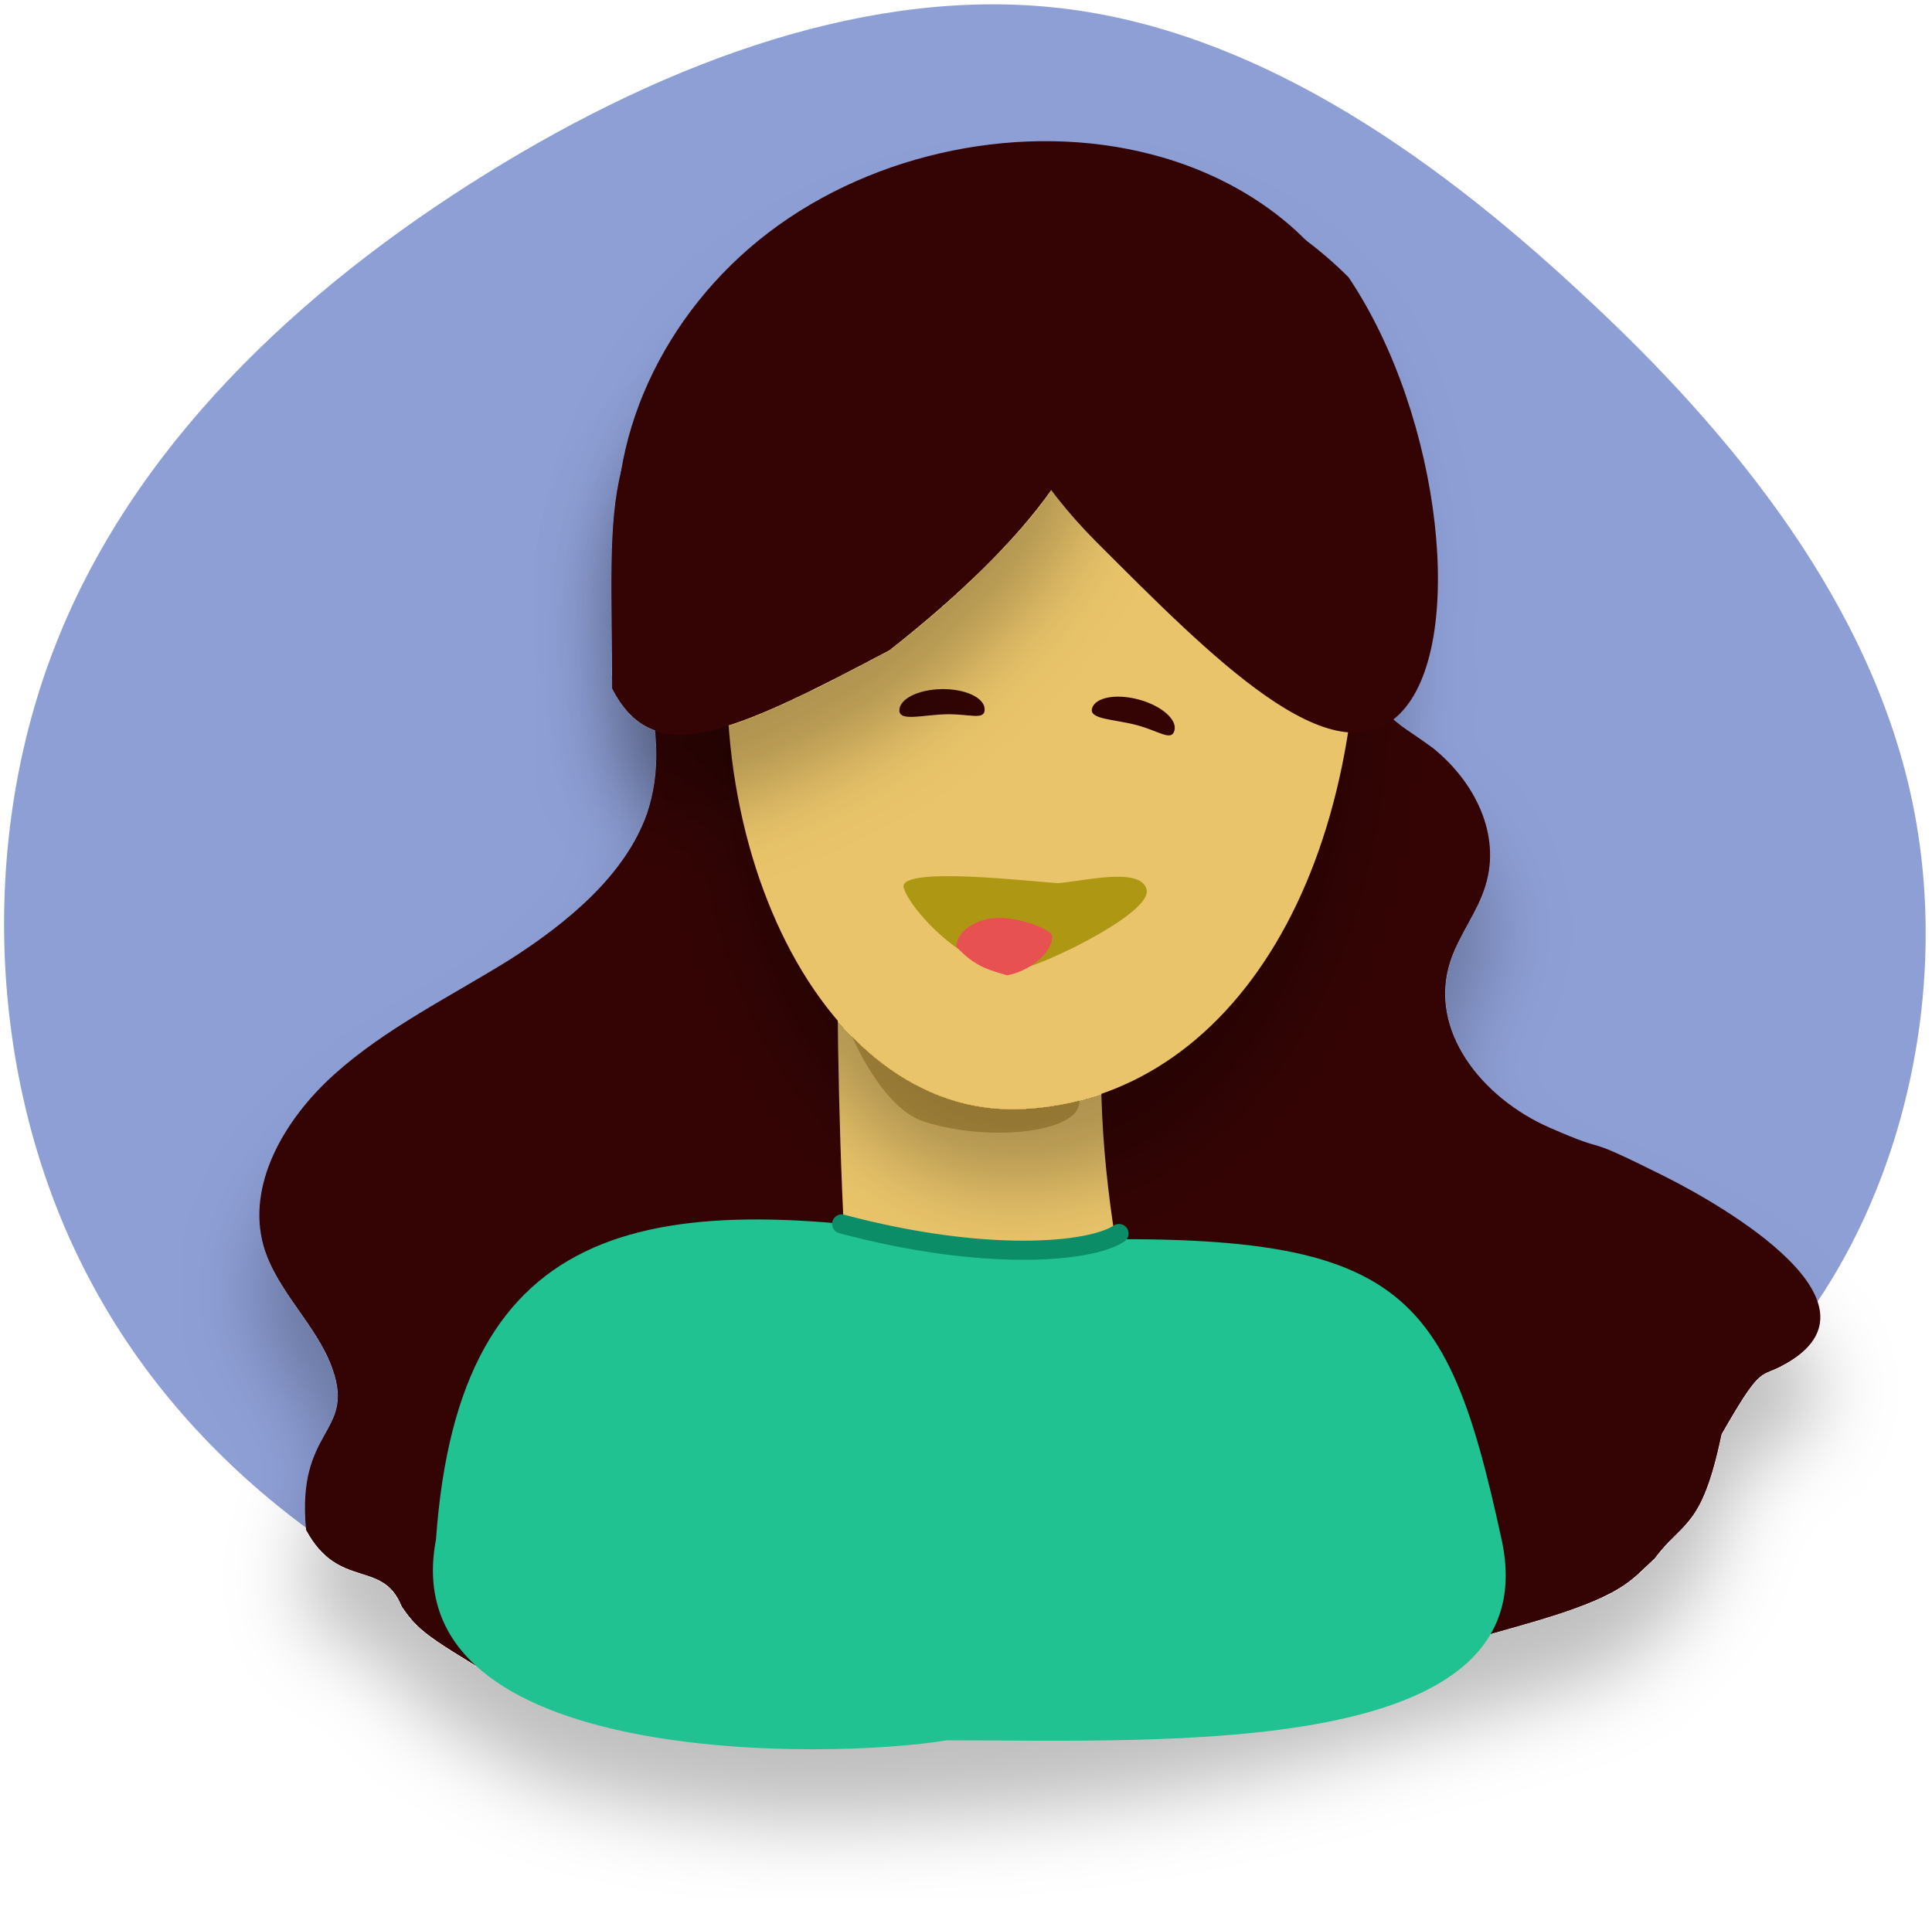
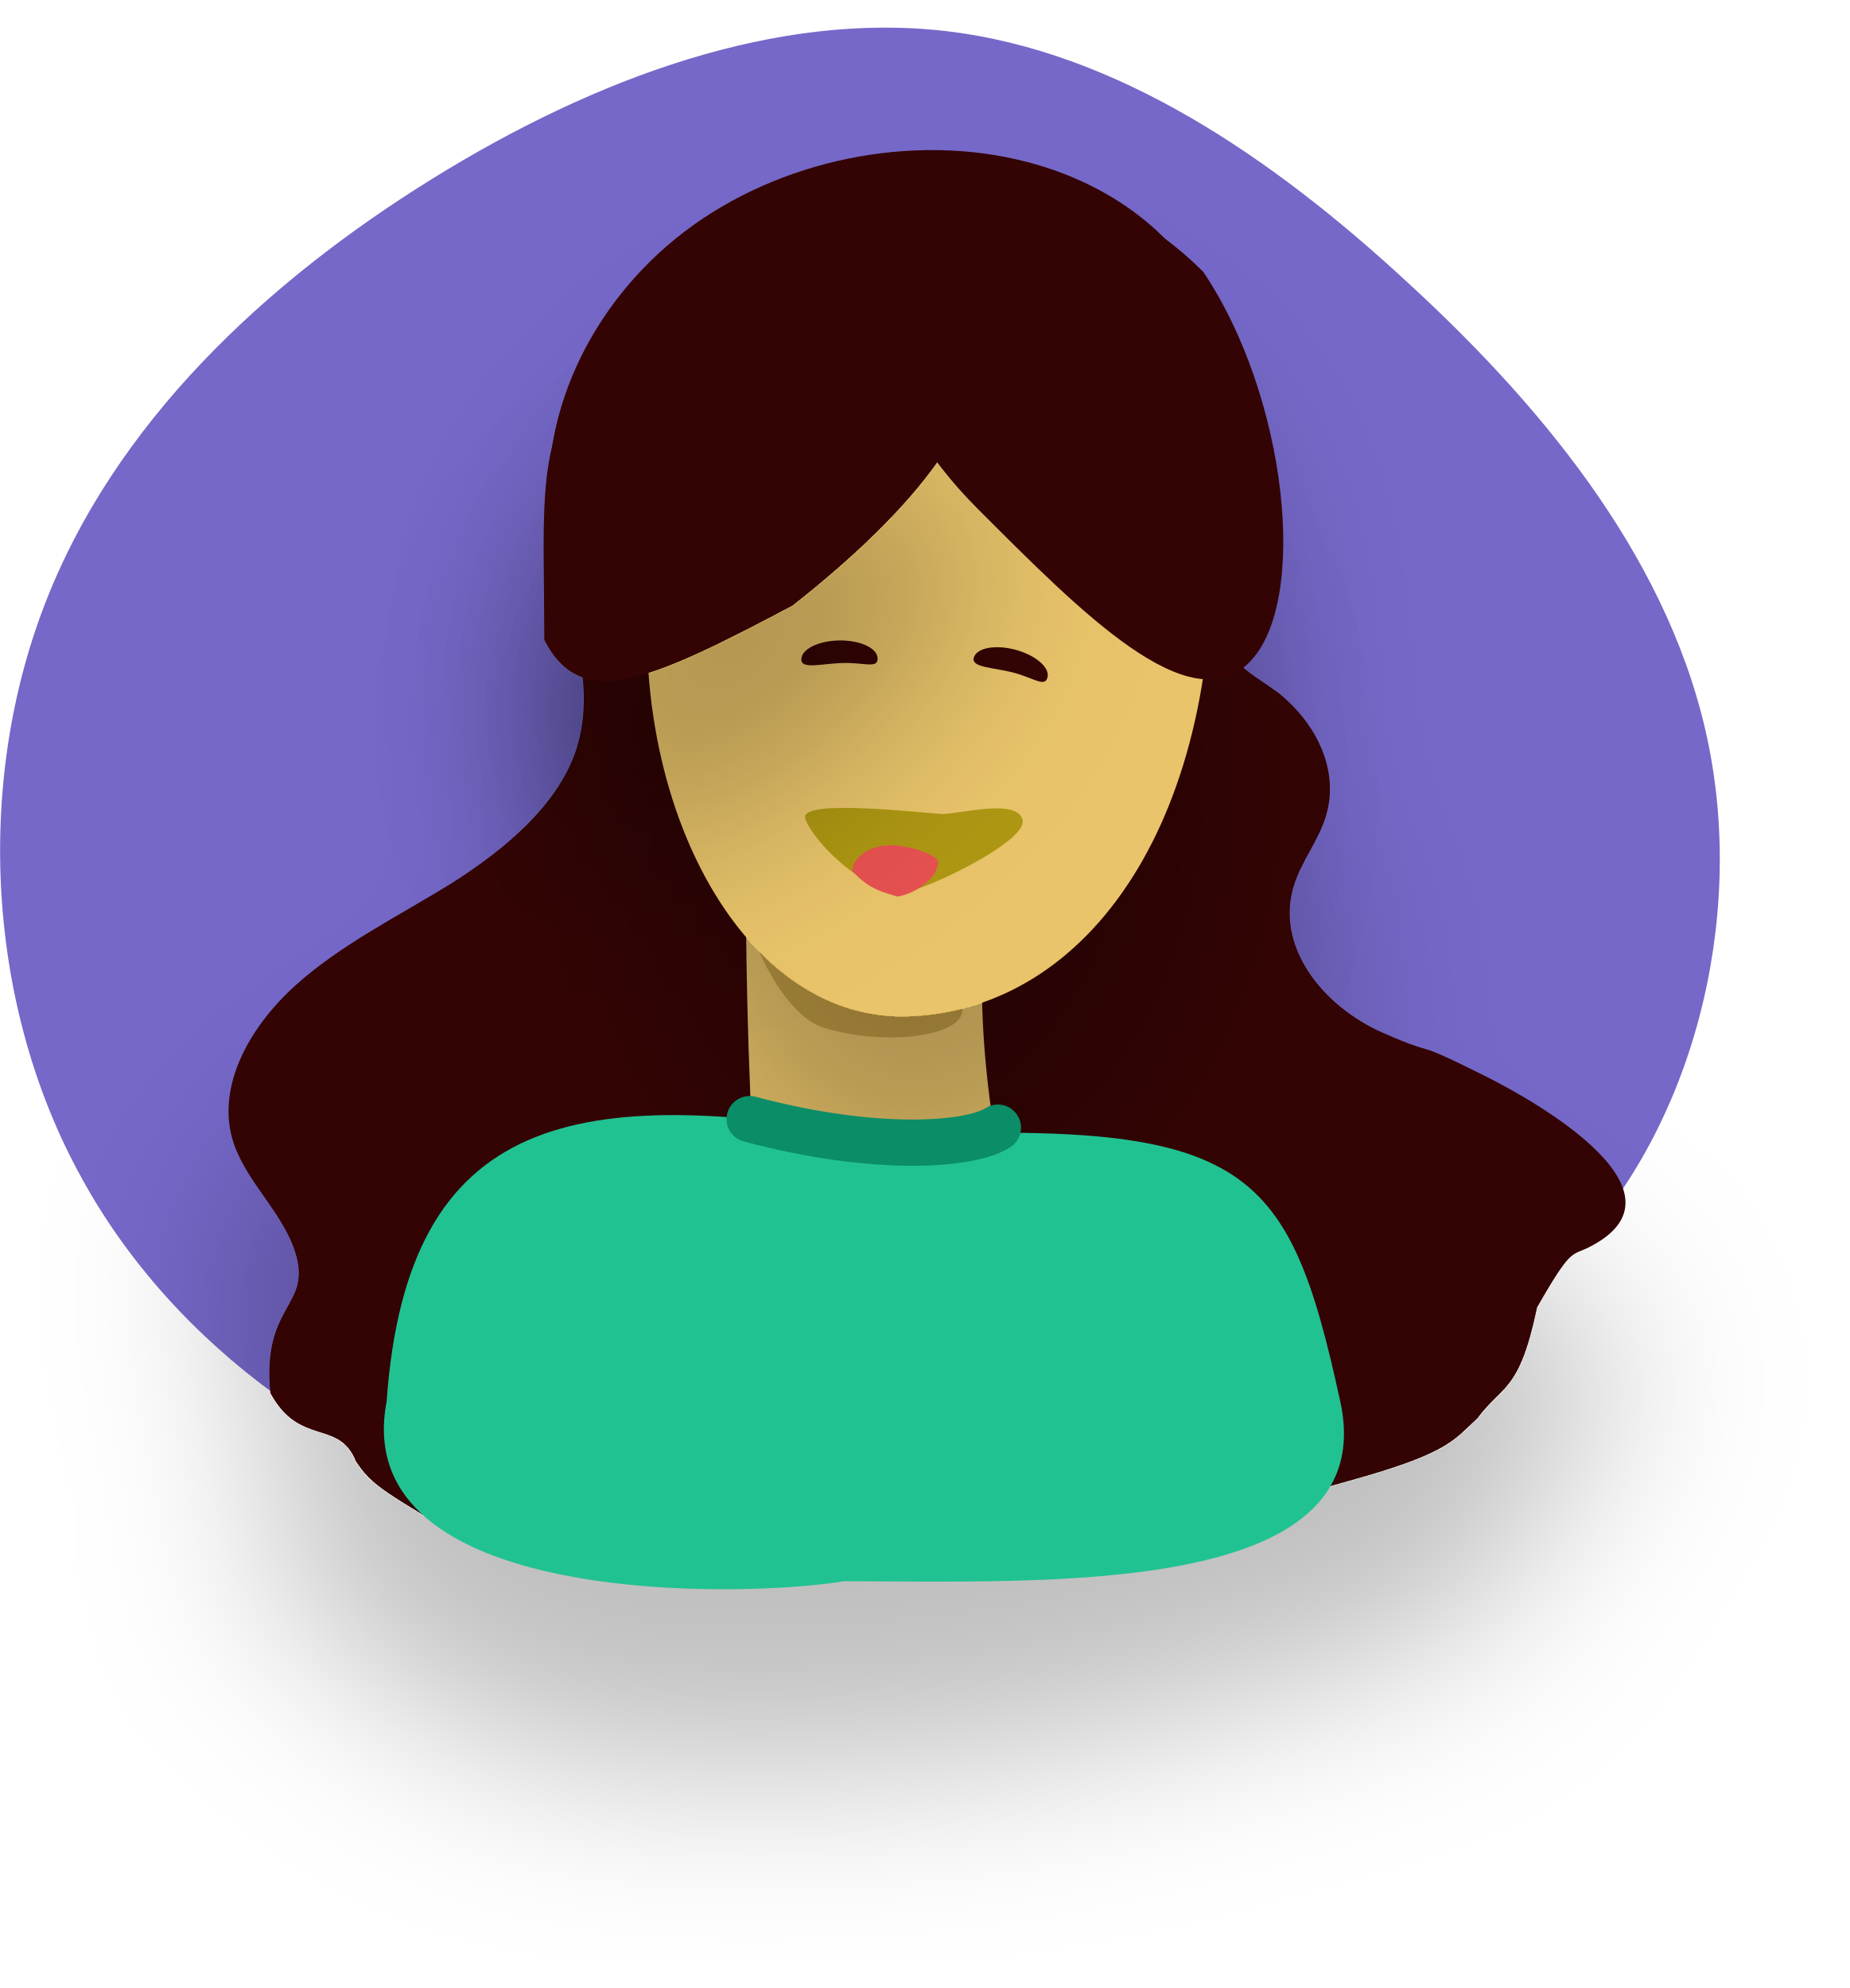
- <svg xmlns="http://www.w3.org/2000/svg" width="101" height="100" viewBox="0 0 101 100" fill="none">
-   <path d="M55.522 0.437C65.379 1.605 74.47 7.712 82.605 15.277C90.787 22.809 97.932 31.785 100.018 42.149C102.103 52.513 99.116 64.346 92.067 71.753C85.019 79.16 73.943 82.189 63.112 84.76C52.2 87.318 41.566 89.466 31.144 86.998C20.687 84.482 10.428 77.43 4.959 67.407C-0.557 57.419 -1.25 44.507 2.803 33.976C6.869 23.365 15.679 15.134 25.402 9.093C35.078 3.086 45.666 -0.732 55.522 0.437Z" fill="#1E40AF" fill-opacity="0.5" />
+ <svg xmlns="http://www.w3.org/2000/svg" width="40" height="43" viewBox="0 0 40 43" fill="none">
+   <path d="M20.477 0.675C24.126 1.108 27.492 3.369 30.504 6.169C33.533 8.957 36.178 12.28 36.95 16.117C37.722 19.954 36.616 24.334 34.007 27.076C31.397 29.818 27.297 30.94 23.287 31.892C19.248 32.839 15.311 33.634 11.453 32.72C7.582 31.789 3.784 29.178 1.759 25.468C-0.283 21.77 -0.539 16.99 0.961 13.091C2.466 9.163 5.728 6.116 9.327 3.88C12.909 1.656 16.828 0.243 20.477 0.675Z" fill="#2E1AAD" fill-opacity="0.66" />
  <g filter="url(#filter0_d_0_1)">
-     <path d="M73.55 38.163C69.764 35.601 74.38 34.224 72.361 29.535C73.793 26.164 72.049 19.658 71.204 17.172C69.65 12.714 65.303 9.398 60.235 8.083C53.569 6.331 45.731 7.92 40.176 12.161C34.62 16.401 31.569 23.114 32.375 29.306C32.938 33.754 35.327 38.145 33.816 42.56C32.69 45.731 29.718 48.218 26.651 50.179C23.532 52.116 20.157 53.767 17.479 56.175C14.801 58.583 12.889 62.004 13.776 65.147C14.456 67.519 16.596 69.305 17.393 71.607C18.568 74.987 15.481 74.668 16 80C17.706 83.168 20 81.5 21 84C22 85.5 22.631 85.722 28 89C35 91 35 90.5 41.5 91.302C59.741 90.66 61.845 90.006 79.5 85C84.969 83.456 85.2 82.653 86.5 81.5C87.974 79.496 88.959 79.996 90 75C92 71.5 92 72 93 71.5C99.347 68.326 90 63 87 61.5C82.237 59.119 84.571 60.525 81.009 58.964C77.447 57.402 74.658 53.865 75.812 50.293C76.252 48.917 77.263 47.664 77.661 46.299C78.476 43.644 77.113 40.904 74.931 39.13C74.54 38.842 74.097 38.528 73.55 38.163Z" fill="#340404" />
+     <path d="M27.151 14.642C25.75 13.693 27.459 13.183 26.711 11.448C27.241 10.2 26.596 7.791 26.283 6.871C25.707 5.22 24.098 3.993 22.222 3.506C19.754 2.857 16.853 3.446 14.796 5.015C12.74 6.585 11.61 9.071 11.908 11.363C12.117 13.009 13.001 14.635 12.442 16.269C12.025 17.443 10.925 18.364 9.789 19.09C8.635 19.807 7.385 20.418 6.394 21.309C5.403 22.201 4.695 23.467 5.023 24.631C5.275 25.509 6.067 26.17 6.362 27.022C6.797 28.274 5.654 28.156 5.846 30.13C6.478 31.302 7.327 30.685 7.697 31.61C8.068 32.166 8.301 32.248 10.289 33.461C12.88 34.202 12.88 34.017 15.286 34.314C22.039 34.076 22.818 33.834 29.354 31.98C31.379 31.409 31.464 31.112 31.945 30.685C32.491 29.943 32.855 30.128 33.241 28.279C33.981 26.983 33.981 27.168 34.352 26.983C36.701 25.808 33.241 23.836 32.13 23.281C30.367 22.399 31.231 22.92 29.913 22.342C28.594 21.764 27.561 20.454 27.989 19.132C28.151 18.623 28.526 18.159 28.673 17.654C28.975 16.67 28.47 15.656 27.663 14.999C27.518 14.893 27.354 14.777 27.151 14.642Z" fill="#340404" />
  </g>
-   <path d="M57.565 56.459C57.658 66.562 61.075 76.264 61.483 77.788C60.014 81.448 49.141 83.545 44.759 73.285C43.37 58.956 43.858 42.491 43.858 42.491L49.914 49.852L57.565 56.459Z" fill="#E9C46A" />
-   <path d="M56.382 57.865C55.957 59.235 51.688 59.7 48.354 58.666C45.02 57.633 42.688 49.852 43.113 48.483C43.538 47.113 44.84 51.026 51.115 53.514C54.449 54.548 56.807 56.496 56.382 57.865Z" fill="#C29D44" />
+   <path d="M21.234 21.415C21.268 25.155 22.533 28.746 22.684 29.311C22.14 30.666 18.115 31.442 16.493 27.644C15.979 22.339 16.159 16.244 16.159 16.244L18.401 18.969L21.234 21.415Z" fill="#E9C46A" />
+   <path d="M20.796 21.935C20.639 22.442 19.058 22.614 17.824 22.232C16.59 21.849 15.726 18.969 15.884 18.462C16.041 17.955 16.523 19.403 18.846 20.325C20.08 20.707 20.953 21.428 20.796 21.935Z" fill="#C29D44" />
  <g filter="url(#filter1_d_0_1)">
-     <path d="M70.9 28.118C71.966 45.499 64.367 57.418 53.501 57.985C42.635 58.553 35.533 42.803 38.8 28.118C46.399 15.064 56.768 14 56.768 14H63.301L70.9 28.118Z" fill="#E9C46A" />
+     <path d="M26.17 10.923C26.565 17.357 23.752 21.77 19.729 21.98C15.707 22.19 13.078 16.359 14.287 10.923C17.1 6.09 20.939 5.696 20.939 5.696H23.357L26.17 10.923Z" fill="#E9C46A" />
  </g>
-   <path d="M53.598 50.603C50.974 51.306 47.561 47.597 47.244 46.417C46.928 45.236 54.358 46.153 55.329 46.178C56.73 46.066 59.623 45.324 59.939 46.504C60.255 47.684 55.045 50.215 53.598 50.603Z" fill="#AE9712" />
-   <path d="M54.999 48.915C55.048 49.871 53.744 50.809 52.642 51C51.868 50.751 51.006 50.62 50 49.506C50 48.69 51.053 48 52.232 48C53.41 48 54.875 48.577 54.999 48.915Z" fill="#E75151" />
-   <path d="M59.428 37.917C60.617 38.236 61.242 38.778 61.396 38.2C61.551 37.623 60.713 36.896 59.523 36.577C58.334 36.258 57.244 36.468 57.089 37.046C56.934 37.624 58.238 37.599 59.428 37.917Z" fill="#340404" />
-   <path d="M49.504 37.349C50.735 37.331 51.484 37.681 51.475 37.083C51.466 36.485 50.461 36.015 49.229 36.034C47.998 36.053 47.007 36.553 47.017 37.151C47.026 37.749 48.273 37.368 49.504 37.349Z" fill="#340404" />
+   <path d="M19.765 19.247C18.794 19.507 17.53 18.134 17.413 17.697C17.296 17.26 20.047 17.599 20.406 17.608C20.924 17.567 21.995 17.292 22.113 17.729C22.23 18.166 20.301 19.103 19.765 19.247Z" fill="#AE9712" />
+   <path d="M20.284 18.622C20.302 18.976 19.819 19.323 19.411 19.394C19.125 19.302 18.806 19.253 18.433 18.841C18.433 18.539 18.823 18.283 19.259 18.283C19.696 18.283 20.238 18.497 20.284 18.622Z" fill="#E75151" />
+   <path d="M21.923 14.551C22.364 14.669 22.595 14.869 22.652 14.655C22.709 14.441 22.399 14.172 21.959 14.054C21.518 13.936 21.115 14.014 21.058 14.228C21 14.442 21.483 14.433 21.923 14.551Z" fill="#340404" />
+   <path d="M18.25 14.34C18.705 14.333 18.983 14.463 18.979 14.242C18.976 14.02 18.604 13.846 18.148 13.853C17.692 13.86 17.325 14.046 17.329 14.267C17.332 14.488 17.794 14.347 18.25 14.34Z" fill="#340404" />
  <g filter="url(#filter2_d_0_1)">
-     <path d="M46.5 34C38 38.5 34.14 40.178 32 36C32 26 31.034 21.66 38.778 17.692C46.522 13.725 54.535 13.896 56.675 18.074C58.816 22.252 53.5 28.5 46.5 34Z" fill="#340404" />
+     <path d="M17.137 13.1C13.991 14.766 12.562 15.387 11.77 13.841C11.77 10.139 11.412 8.532 14.279 7.063C17.145 5.595 20.112 5.658 20.904 7.205C21.697 8.751 19.729 11.064 17.137 13.1Z" fill="#340404" />
  </g>
-   <path d="M57.328 28.349C51.292 22.313 49.243 14.576 52.751 11.067C56.259 7.559 64.464 8.464 70.5 14.5C75.405 21.793 76.694 33.806 73.185 37.315C69.677 40.823 63.364 34.385 57.328 28.349Z" fill="#340404" />
-   <path d="M78.5 80.5C81 92 61.098 91 49.5 91C43.5 92 20.5 92.5 22.792 80.5C24 63.5 34 62 51.292 65C73 64 75.42 66.331 78.5 80.5Z" fill="#21C292" />
-   <path d="M44 64C51.5 66 57 65.5 58.5 64.5" stroke="#0B8D67" stroke-linecap="round" />
+   <path d="M21.146 11.008C18.911 8.774 18.153 5.909 19.451 4.611C20.75 3.312 23.788 3.647 26.022 5.881C27.838 8.581 28.315 13.029 27.016 14.327C25.718 15.626 23.38 13.243 21.146 11.008Z" fill="#340404" />
+   <path d="M28.984 30.315C29.909 34.572 22.542 34.202 18.248 34.202C16.027 34.572 7.512 34.757 8.361 30.315C8.808 24.021 12.51 23.466 18.911 24.576C26.948 24.206 27.843 25.069 28.984 30.315Z" fill="#21C292" />
+   <path d="M16.212 24.206C18.988 24.947 21.024 24.762 21.58 24.391" stroke="#0B8D67" stroke-linecap="round" />
  <defs>
-     <filter id="filter0_d_0_1" x="9.556" y="7.381" width="89.607" height="91.921" filterUnits="userSpaceOnUse" color-interpolation-filters="sRGB">
+     <filter id="filter0_d_0_1" x="0.942" y="3.246" width="38.211" height="39.068" filterUnits="userSpaceOnUse" color-interpolation-filters="sRGB">
      <feFlood flood-opacity="0" result="BackgroundImageFix" />
      <feColorMatrix in="SourceAlpha" type="matrix" values="0 0 0 0 0 0 0 0 0 0 0 0 0 0 0 0 0 0 127 0" result="hardAlpha" />
      <feOffset dy="4" />
      <feGaussianBlur stdDeviation="2" />
      <feComposite in2="hardAlpha" operator="out" />
      <feColorMatrix type="matrix" values="0 0 0 0 0 0 0 0 0 0 0 0 0 0 0 0 0 0 0.25 0" />
      <feBlend mode="normal" in2="BackgroundImageFix" result="effect1_dropShadow_0_1" />
      <feBlend mode="normal" in="SourceGraphic" in2="effect1_dropShadow_0_1" result="shape" />
    </filter>
-     <filter id="filter1_d_0_1" x="34" y="14" width="41" height="52" filterUnits="userSpaceOnUse" color-interpolation-filters="sRGB">
+     <filter id="filter1_d_0_1" x="9.991" y="5.696" width="20.217" height="24.289" filterUnits="userSpaceOnUse" color-interpolation-filters="sRGB">
      <feFlood flood-opacity="0" result="BackgroundImageFix" />
      <feColorMatrix in="SourceAlpha" type="matrix" values="0 0 0 0 0 0 0 0 0 0 0 0 0 0 0 0 0 0 127 0" result="hardAlpha" />
      <feOffset dy="4" />
      <feGaussianBlur stdDeviation="2" />
      <feComposite in2="hardAlpha" operator="out" />
      <feColorMatrix type="matrix" values="0 0 0 0 0 0 0 0 0 0 0 0 0 0 0 0 0 0 0.25 0" />
      <feBlend mode="normal" in2="BackgroundImageFix" result="effect1_dropShadow_0_1" />
      <feBlend mode="normal" in="SourceGraphic" in2="effect1_dropShadow_0_1" result="shape" />
    </filter>
-     <filter id="filter2_d_0_1" x="27.961" y="14.825" width="33.193" height="31.572" filterUnits="userSpaceOnUse" color-interpolation-filters="sRGB">
+     <filter id="filter2_d_0_1" x="7.755" y="6.002" width="17.326" height="16.726" filterUnits="userSpaceOnUse" color-interpolation-filters="sRGB">
      <feFlood flood-opacity="0" result="BackgroundImageFix" />
      <feColorMatrix in="SourceAlpha" type="matrix" values="0 0 0 0 0 0 0 0 0 0 0 0 0 0 0 0 0 0 127 0" result="hardAlpha" />
      <feOffset dy="4" />
      <feGaussianBlur stdDeviation="2" />
      <feComposite in2="hardAlpha" operator="out" />
      <feColorMatrix type="matrix" values="0 0 0 0 0 0 0 0 0 0 0 0 0 0 0 0 0 0 0.25 0" />
      <feBlend mode="normal" in2="BackgroundImageFix" result="effect1_dropShadow_0_1" />
      <feBlend mode="normal" in="SourceGraphic" in2="effect1_dropShadow_0_1" result="shape" />
    </filter>
  </defs>
</svg>
